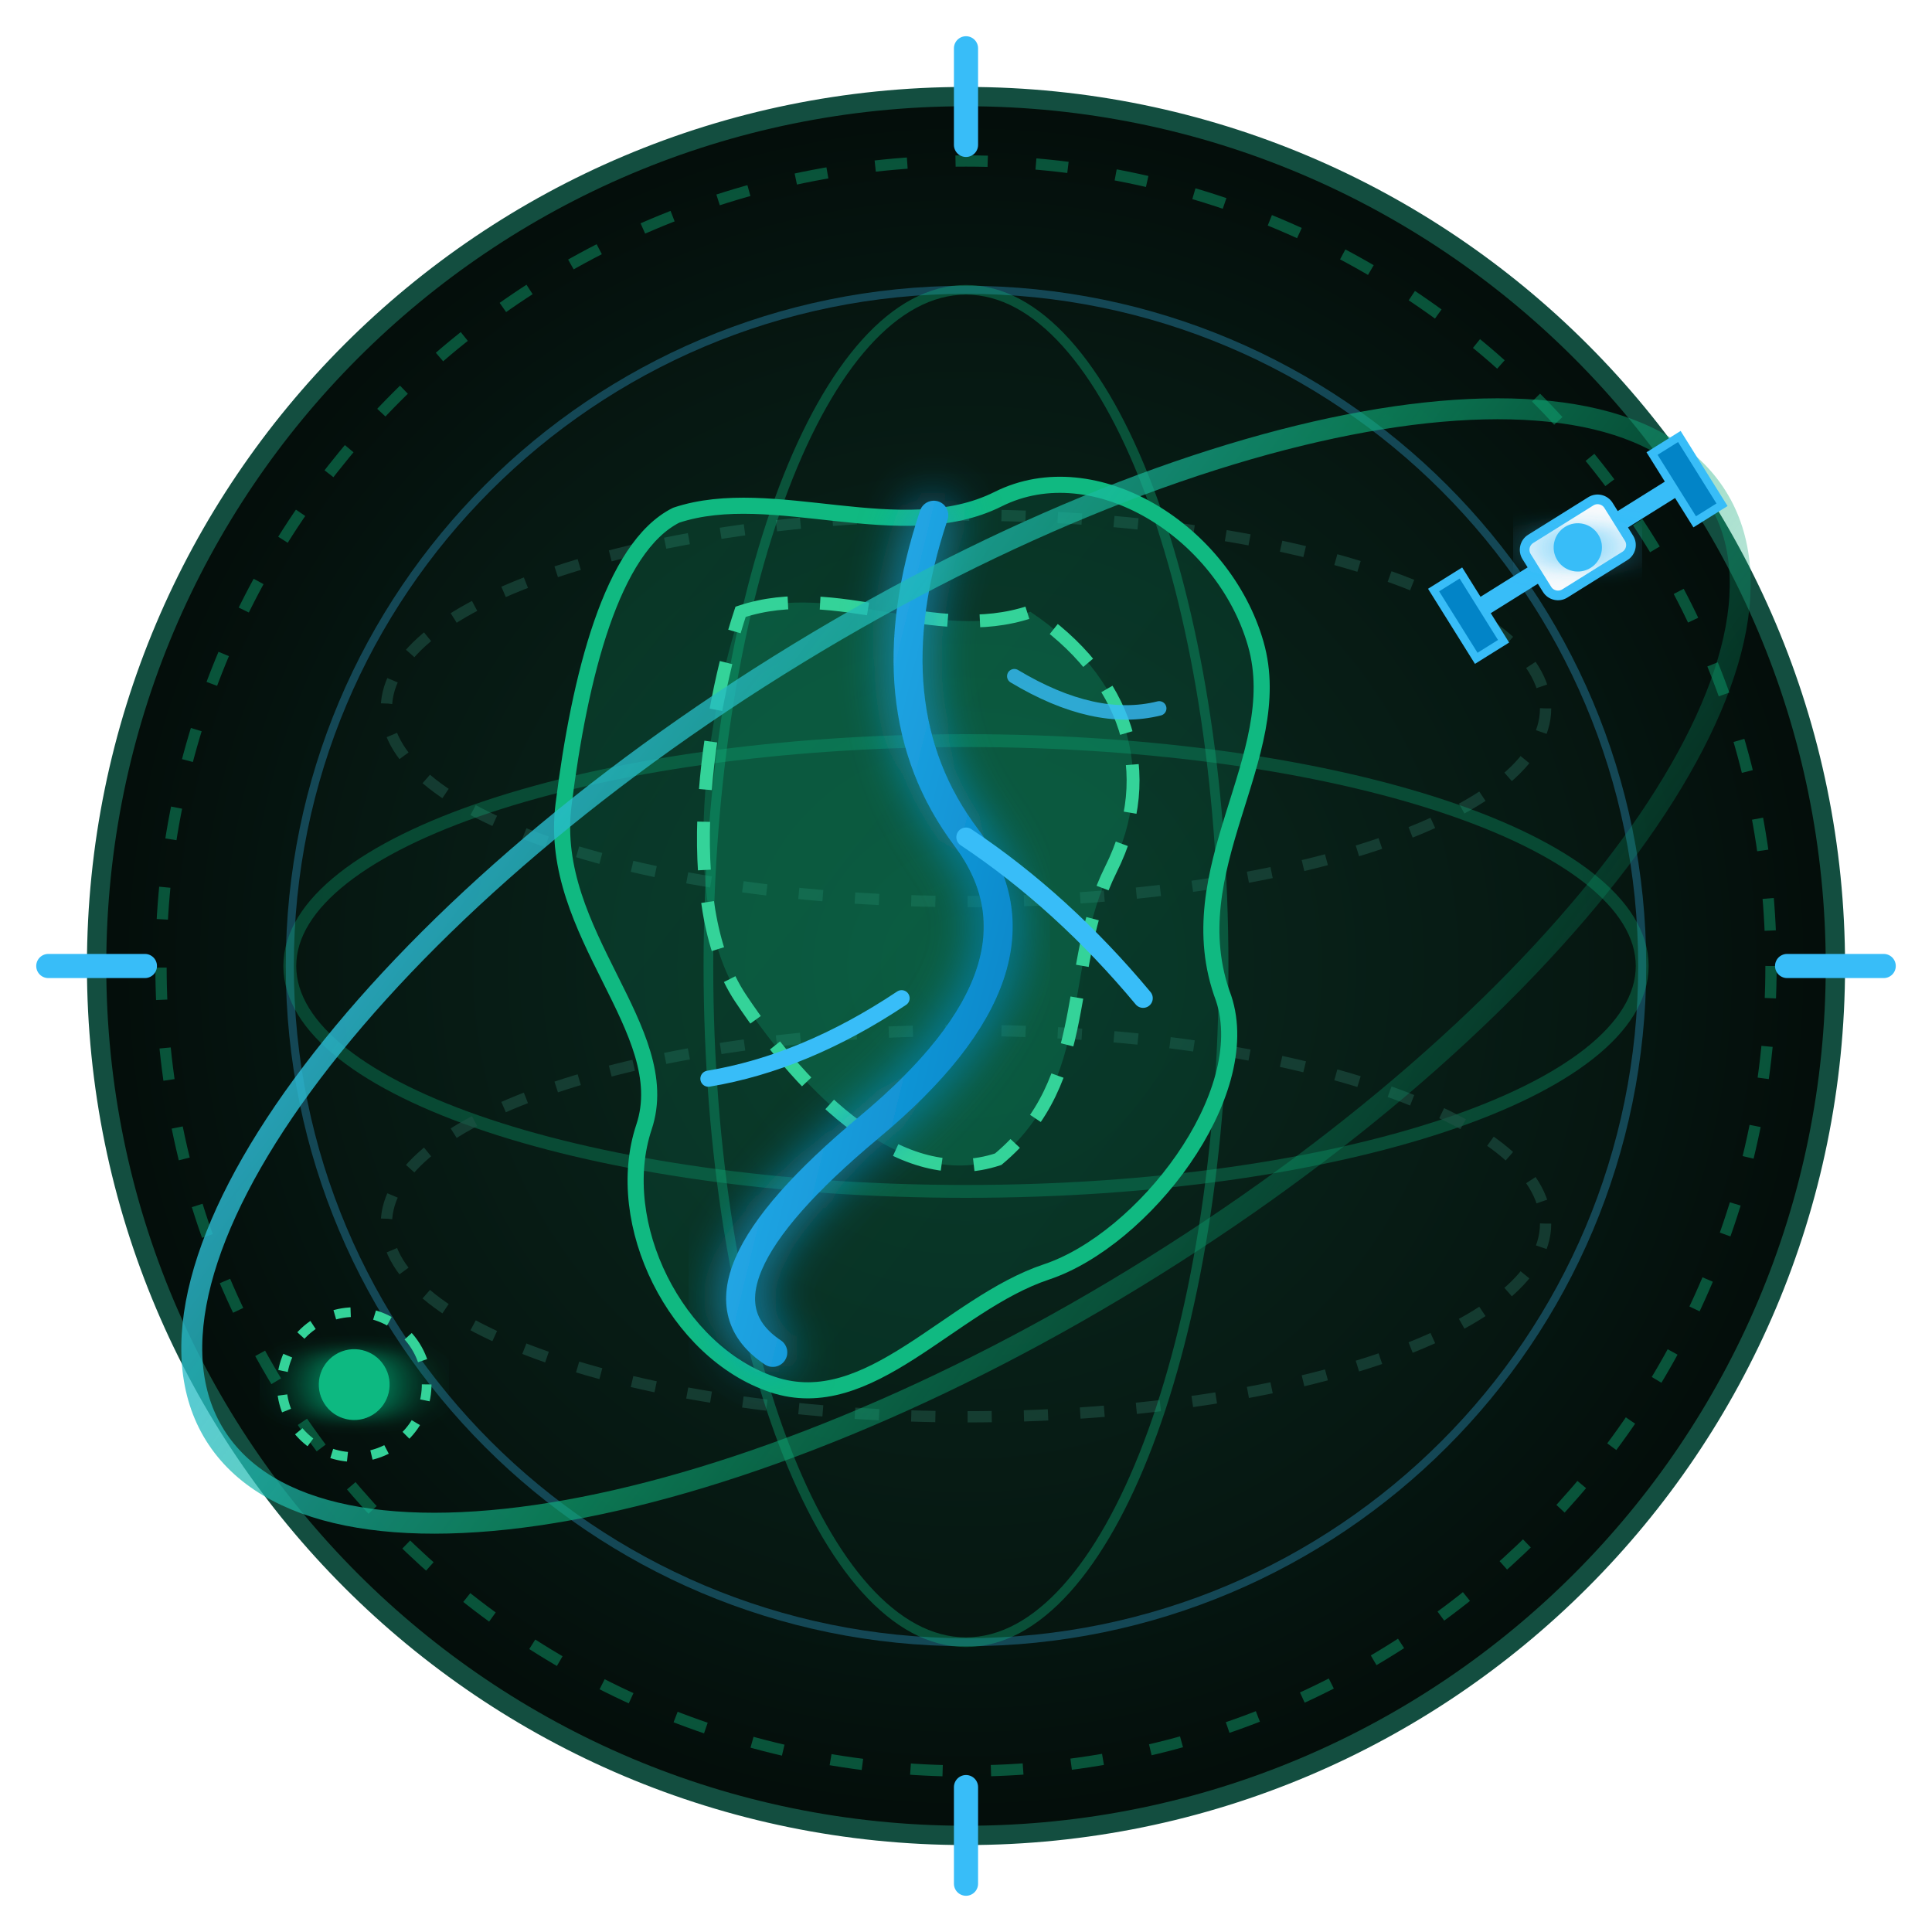
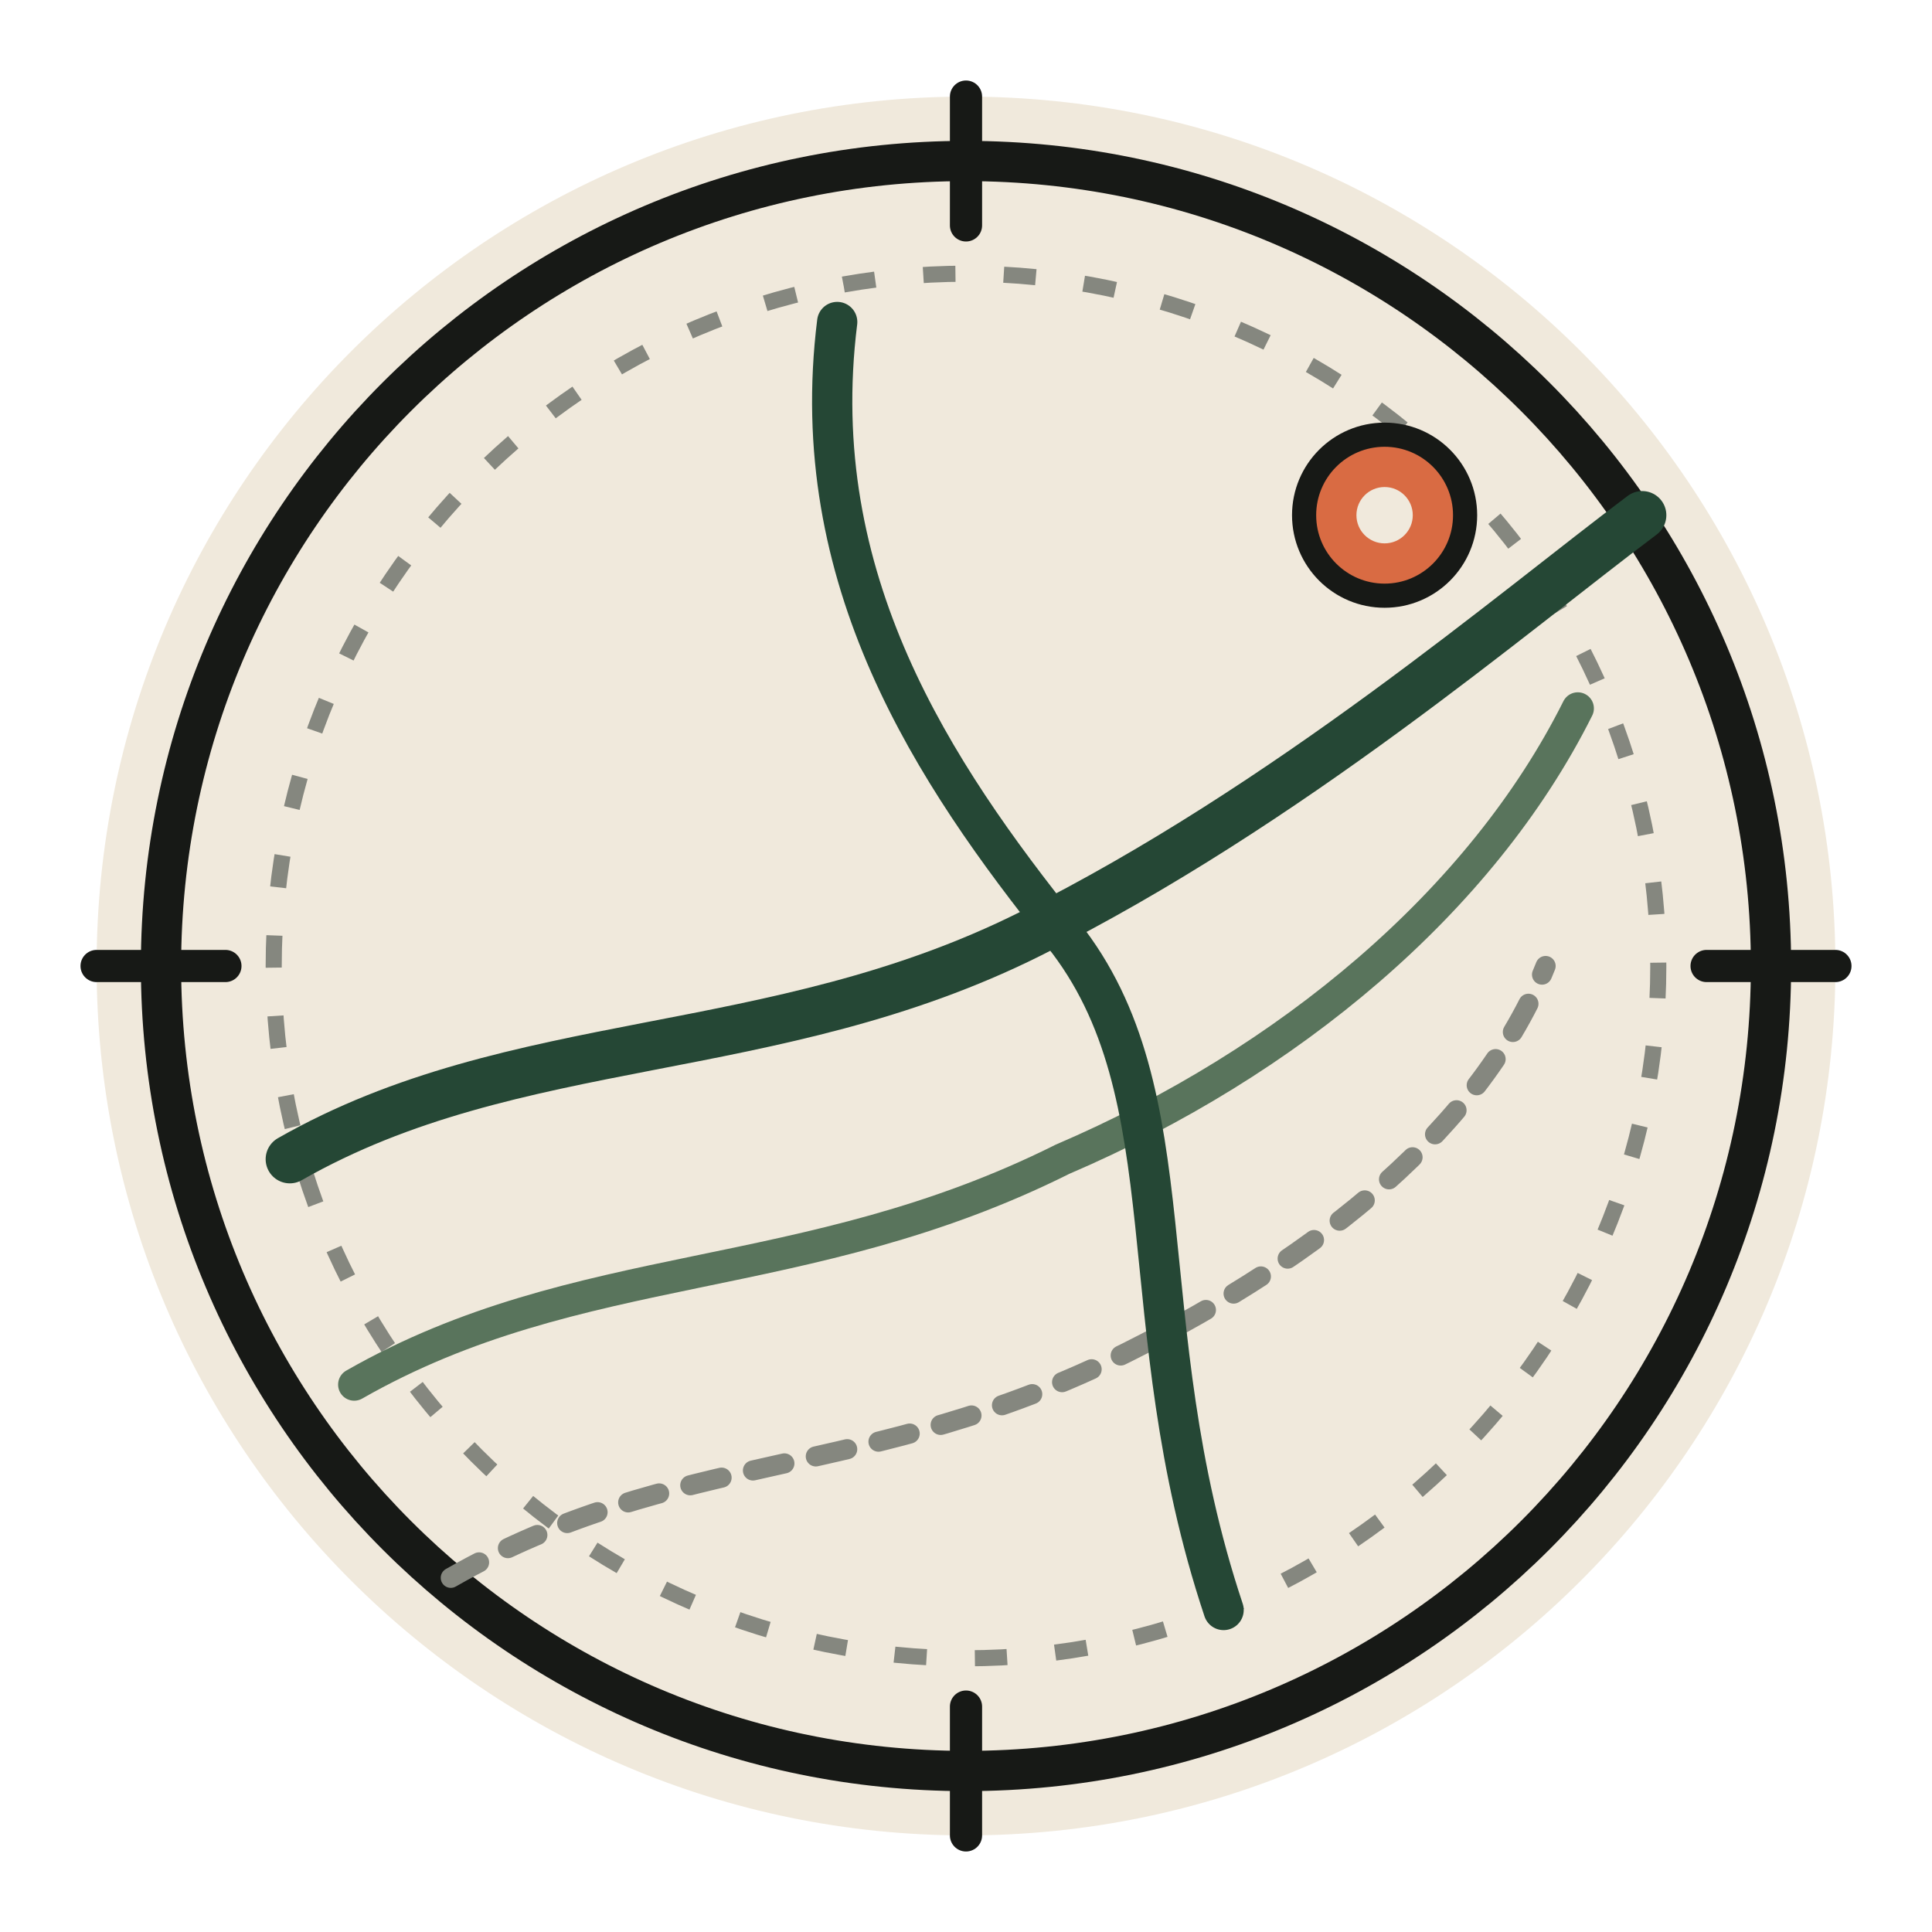
<svg xmlns="http://www.w3.org/2000/svg" viewBox="0 0 120 120" width="100%" height="100%" fill="none">
-   <defs>
-     <radialGradient id="ei-bg" cx="50%" cy="50%" r="50%">
-       <stop offset="0%" stop-color="#0a2a1f" />
-       <stop offset="70%" stop-color="#061812" />
-       <stop offset="100%" stop-color="#040d0a" />
-     </radialGradient>
-     <linearGradient id="ei-orbit" x1="0%" y1="0%" x2="100%" y2="100%">
-       <stop offset="0%" stop-color="#38bdf8" stop-opacity="0.9" />
-       <stop offset="50%" stop-color="#10b981" stop-opacity="0.6" />
-       <stop offset="100%" stop-color="#059669" stop-opacity="0.1" />
-     </linearGradient>
-     <linearGradient id="ei-river" x1="0%" y1="0%" x2="100%" y2="80%">
-       <stop offset="0%" stop-color="#38bdf8" />
-       <stop offset="100%" stop-color="#0284c7" />
-     </linearGradient>
-     <linearGradient id="ei-terrain" x1="0%" y1="0%" x2="100%" y2="100%">
-       <stop offset="0%" stop-color="#10b981" />
-       <stop offset="100%" stop-color="#047857" />
-     </linearGradient>
-     <filter id="ei-glow" x="-20%" y="-20%" width="140%" height="140%">
-       <feGaussianBlur stdDeviation="1.5" result="blur" />
-       <feComposite in="SourceGraphic" in2="blur" operator="over" />
-     </filter>
-   </defs>
-   <circle cx="60" cy="60" r="54" fill="url(#ei-bg)" stroke="#134e40" stroke-width="1.2" />
-   <circle cx="60" cy="60" r="50" stroke="#10b981" stroke-width="0.7" stroke-dasharray="2 3" stroke-opacity="0.4" />
-   <circle cx="60" cy="60" r="42" stroke="#38bdf8" stroke-width="0.5" stroke-opacity="0.3" />
-   <line x1="60" y1="3" x2="60" y2="9" stroke="#38bdf8" stroke-width="1.5" stroke-linecap="round" />
-   <line x1="60" y1="111" x2="60" y2="117" stroke="#38bdf8" stroke-width="1.5" stroke-linecap="round" />
-   <line x1="3" y1="60" x2="9" y2="60" stroke="#38bdf8" stroke-width="1.5" stroke-linecap="round" />
-   <line x1="111" y1="60" x2="117" y2="60" stroke="#38bdf8" stroke-width="1.5" stroke-linecap="round" />
-   <ellipse cx="60" cy="44" rx="36" ry="12" stroke="#1e5245" stroke-width="0.7" stroke-dasharray="1.5 2" stroke-opacity="0.6" fill="none" />
-   <ellipse cx="60" cy="60" rx="42" ry="14" stroke="#10b981" stroke-width="0.8" stroke-opacity="0.3" fill="none" />
-   <ellipse cx="60" cy="76" rx="36" ry="12" stroke="#1e5245" stroke-width="0.7" stroke-dasharray="1.5 2" stroke-opacity="0.6" fill="none" />
-   <ellipse cx="60" cy="60" rx="16" ry="42" stroke="#10b981" stroke-width="0.6" stroke-opacity="0.35" fill="none" />
-   <path d="M42 32 C48 30, 56 34, 62 31 C68 28, 76 33, 78 40 C80 47, 73 54, 76 62 C78 68, 71 77, 65 79 C59 81, 54 88, 48 86 C42 84, 38 76, 40 70 C42 64, 34 58, 35 50 C36 42, 38 34, 42 32 Z" fill="url(#ei-terrain)" fill-opacity="0.18" stroke="#10b981" stroke-width="1" stroke-linejoin="round" />
-   <path d="M46 38 C52 36, 58 40, 64 38 C70 42, 72 48, 69 54 C66 60, 68 67, 62 72 C56 74, 50 68, 46 62 C42 56, 44 44, 46 38 Z" fill="#10b981" fill-opacity="0.25" stroke="#34d399" stroke-width="0.8" stroke-dasharray="3 2" />
-   <path d="M58 32 Q54 44 60 52 T54 70 T48 84" stroke="url(#ei-river)" stroke-width="1.8" stroke-linecap="round" fill="none" filter="url(#ei-glow)" />
-   <path d="M60 52 Q66 56 71 62" stroke="#38bdf8" stroke-width="1.2" stroke-linecap="round" fill="none" />
-   <path d="M56 62 Q50 66 44 67" stroke="#38bdf8" stroke-width="1" stroke-linecap="round" fill="none" />
-   <path d="M63 42 Q68 45 72 44" stroke="#38bdf8" stroke-width="0.9" stroke-linecap="round" stroke-opacity="0.8" fill="none" />
-   <ellipse cx="60" cy="60" rx="55" ry="22" transform="rotate(-32 60 60)" stroke="url(#ei-orbit)" stroke-width="1.3" stroke-linecap="round" fill="none" />
-   <g transform="translate(98, 34) rotate(-32)">
-     <rect x="-3" y="-2" width="6" height="4" fill="#f8fafc" stroke="#38bdf8" stroke-width="0.6" rx="0.8" />
-     <line x1="-7" y1="0" x2="-3" y2="0" stroke="#38bdf8" stroke-width="1.2" />
-     <rect x="-9" y="-2.5" width="2" height="5" fill="#0284c7" stroke="#38bdf8" stroke-width="0.5" />
-     <line x1="3" y1="0" x2="7" y2="0" stroke="#38bdf8" stroke-width="1.2" />
-     <rect x="7" y="-2.5" width="2" height="5" fill="#0284c7" stroke="#38bdf8" stroke-width="0.5" />
-     <circle cx="0" cy="0" r="1.5" fill="#38bdf8" filter="url(#ei-glow)" />
-   </g>
-   <g transform="translate(22, 86) rotate(-32)">
-     <circle cx="0" cy="0" r="2.2" fill="#10b981" filter="url(#ei-glow)" />
-     <circle cx="0" cy="0" r="4.5" stroke="#34d399" stroke-width="0.6" stroke-dasharray="1 1.5" />
-   </g>
+   <circle cx="60" cy="60" r="54" fill="#F0E9DC" />
+   <circle cx="60" cy="60" r="50" stroke="#171916" stroke-width="2.5" />
+   <circle cx="60" cy="60" r="43" stroke="#85877F" stroke-width="1" stroke-dasharray="2 3" />
+   <path d="M18 72 C32 64, 48 66, 64 58 C80 50, 94 38, 102 32" stroke="#254735" stroke-width="3" stroke-linecap="round" />
+   <path d="M22 86 C36 78, 50 80, 66 72 C80 66, 92 56, 98 44" stroke="#59745C" stroke-width="2" stroke-linecap="round" />
+   <path d="M28 98 C42 90, 54 92, 70 84 C82 78, 92 70, 96 60" stroke="#85877F" stroke-width="1.25" stroke-dasharray="2 2" stroke-linecap="round" />
+   <path d="M52 20 C50 36, 58 48, 66 58 C74 68, 70 82, 76 100" stroke="#254735" stroke-width="2.5" stroke-linecap="round" />
+   <circle cx="86" cy="32" r="5" fill="#D96B43" stroke="#171916" stroke-width="1.5" />
+   <circle cx="86" cy="32" r="1.75" fill="#F0E9DC" />
+   <line x1="60" y1="6" x2="60" y2="14" stroke="#171916" stroke-width="2" stroke-linecap="round" />
+   <line x1="60" y1="106" x2="60" y2="114" stroke="#171916" stroke-width="2" stroke-linecap="round" />
+   <line x1="6" y1="60" x2="14" y2="60" stroke="#171916" stroke-width="2" stroke-linecap="round" />
+   <line x1="106" y1="60" x2="114" y2="60" stroke="#171916" stroke-width="2" stroke-linecap="round" />
</svg>
